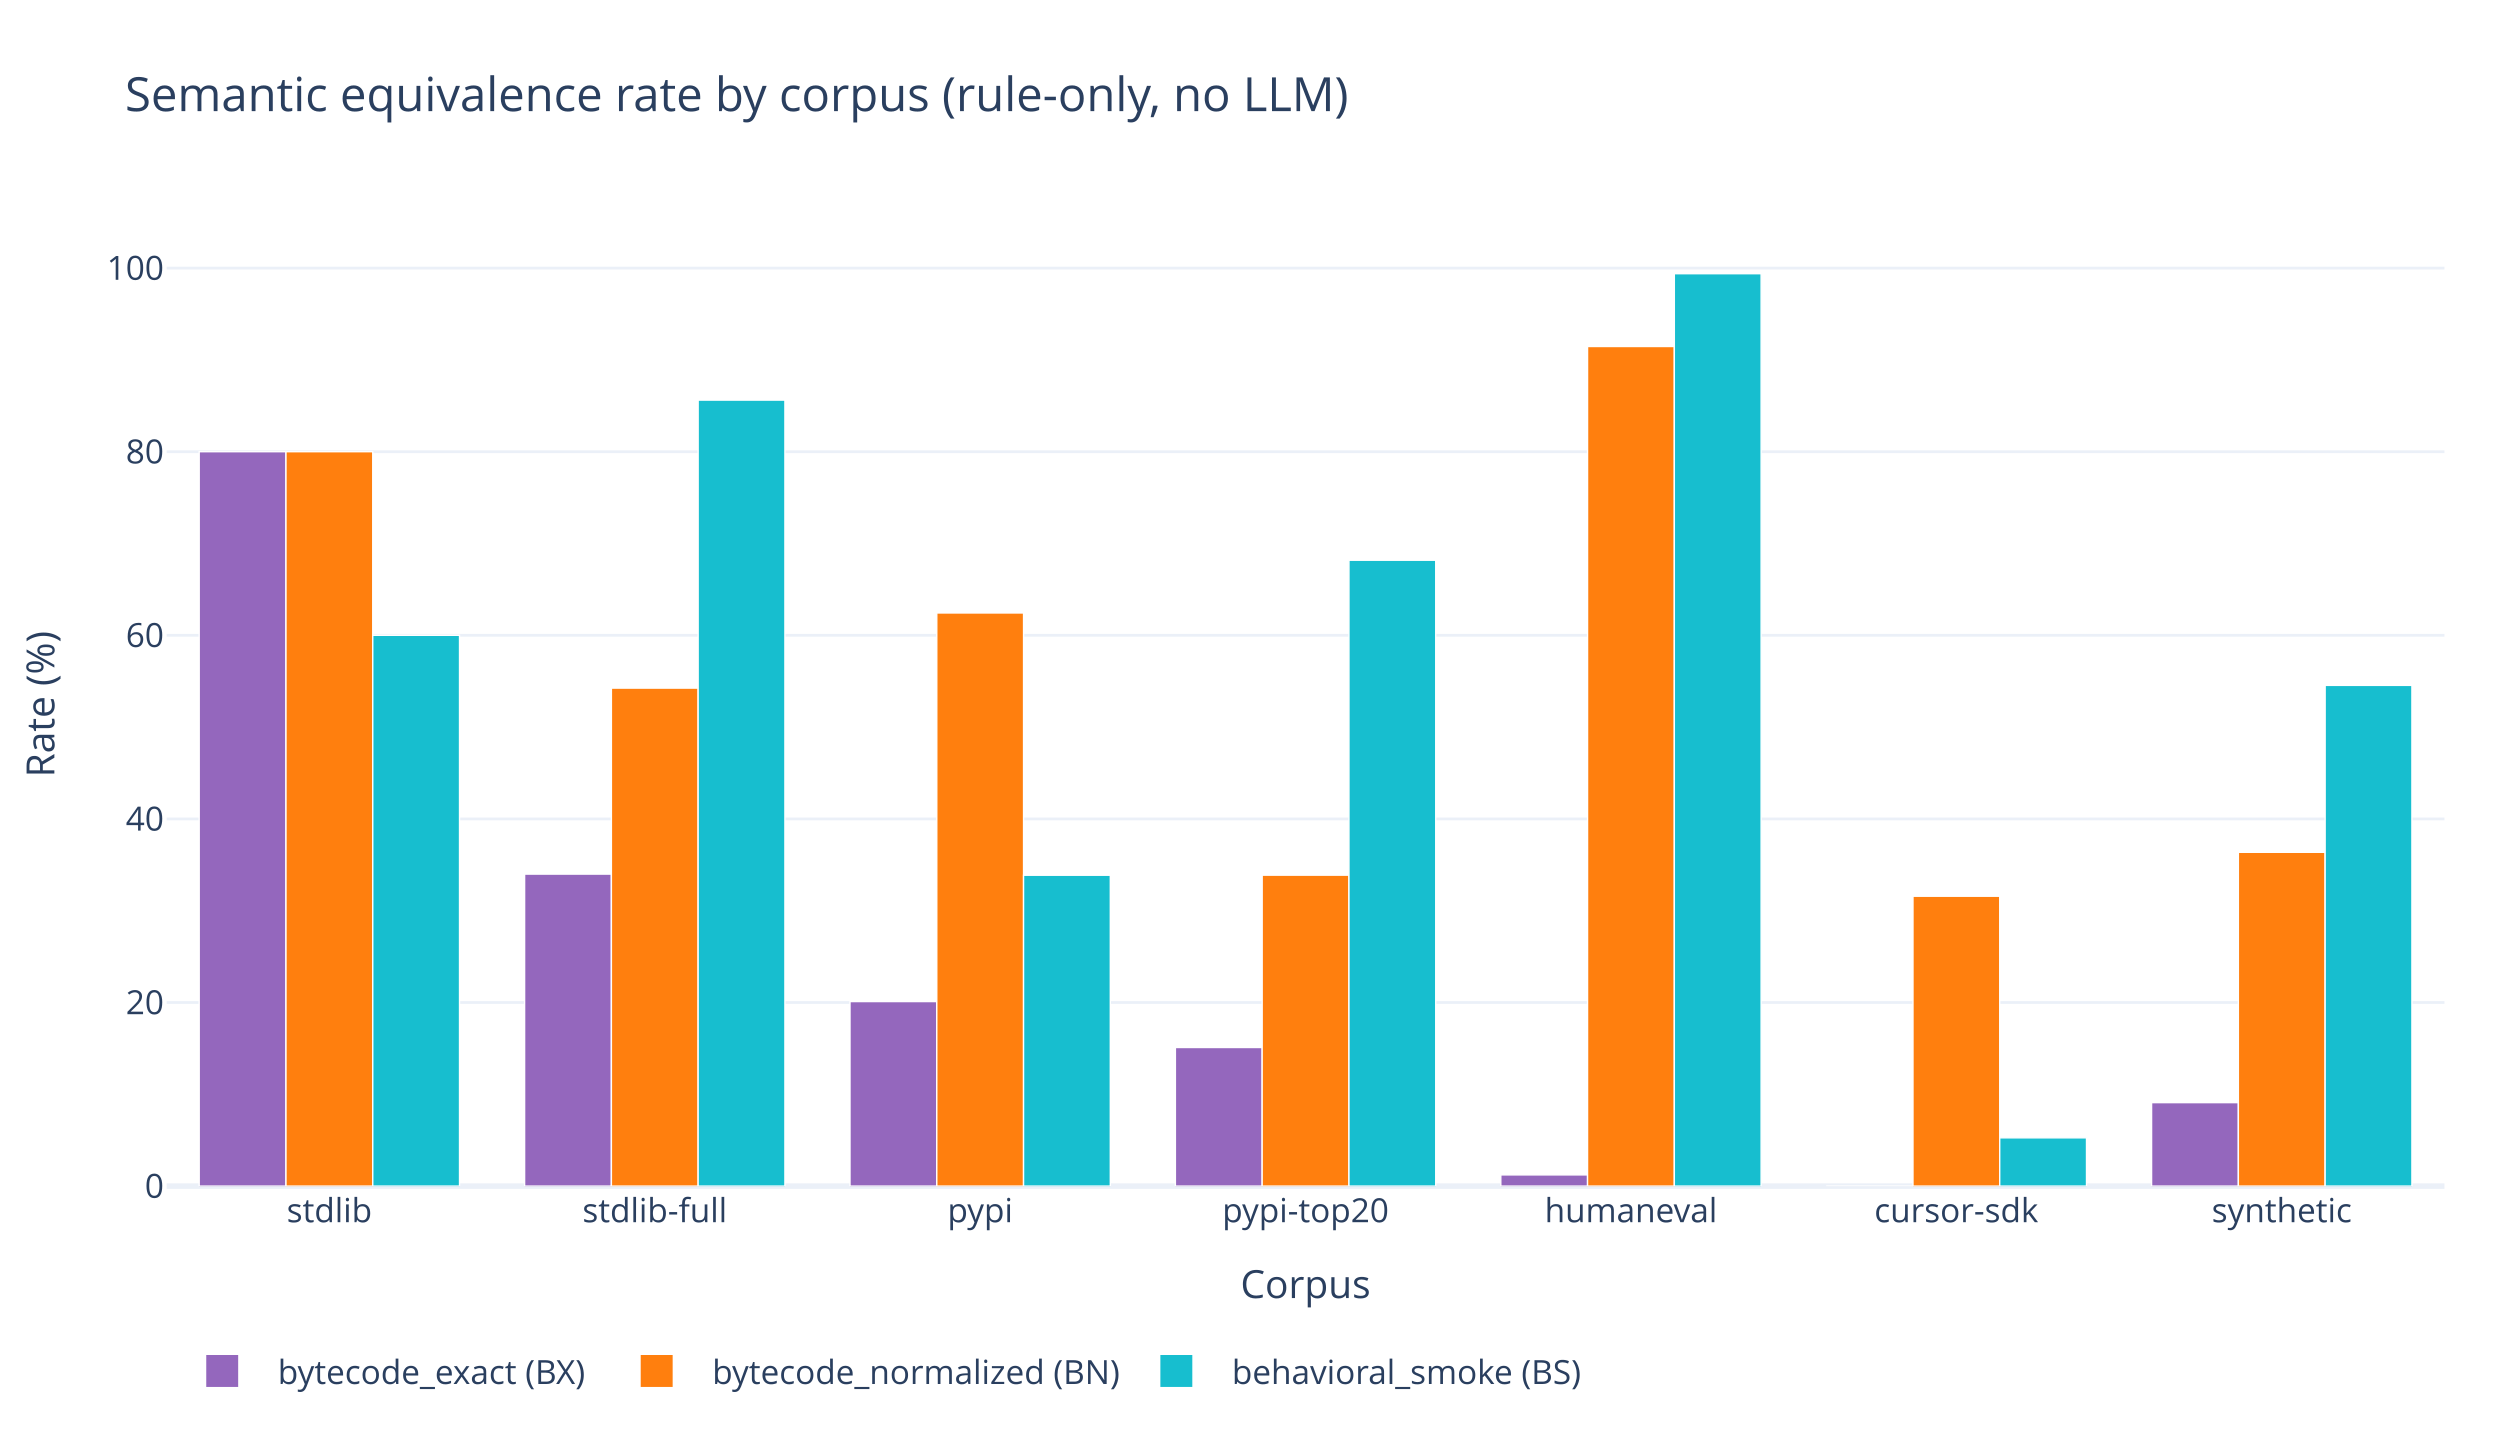
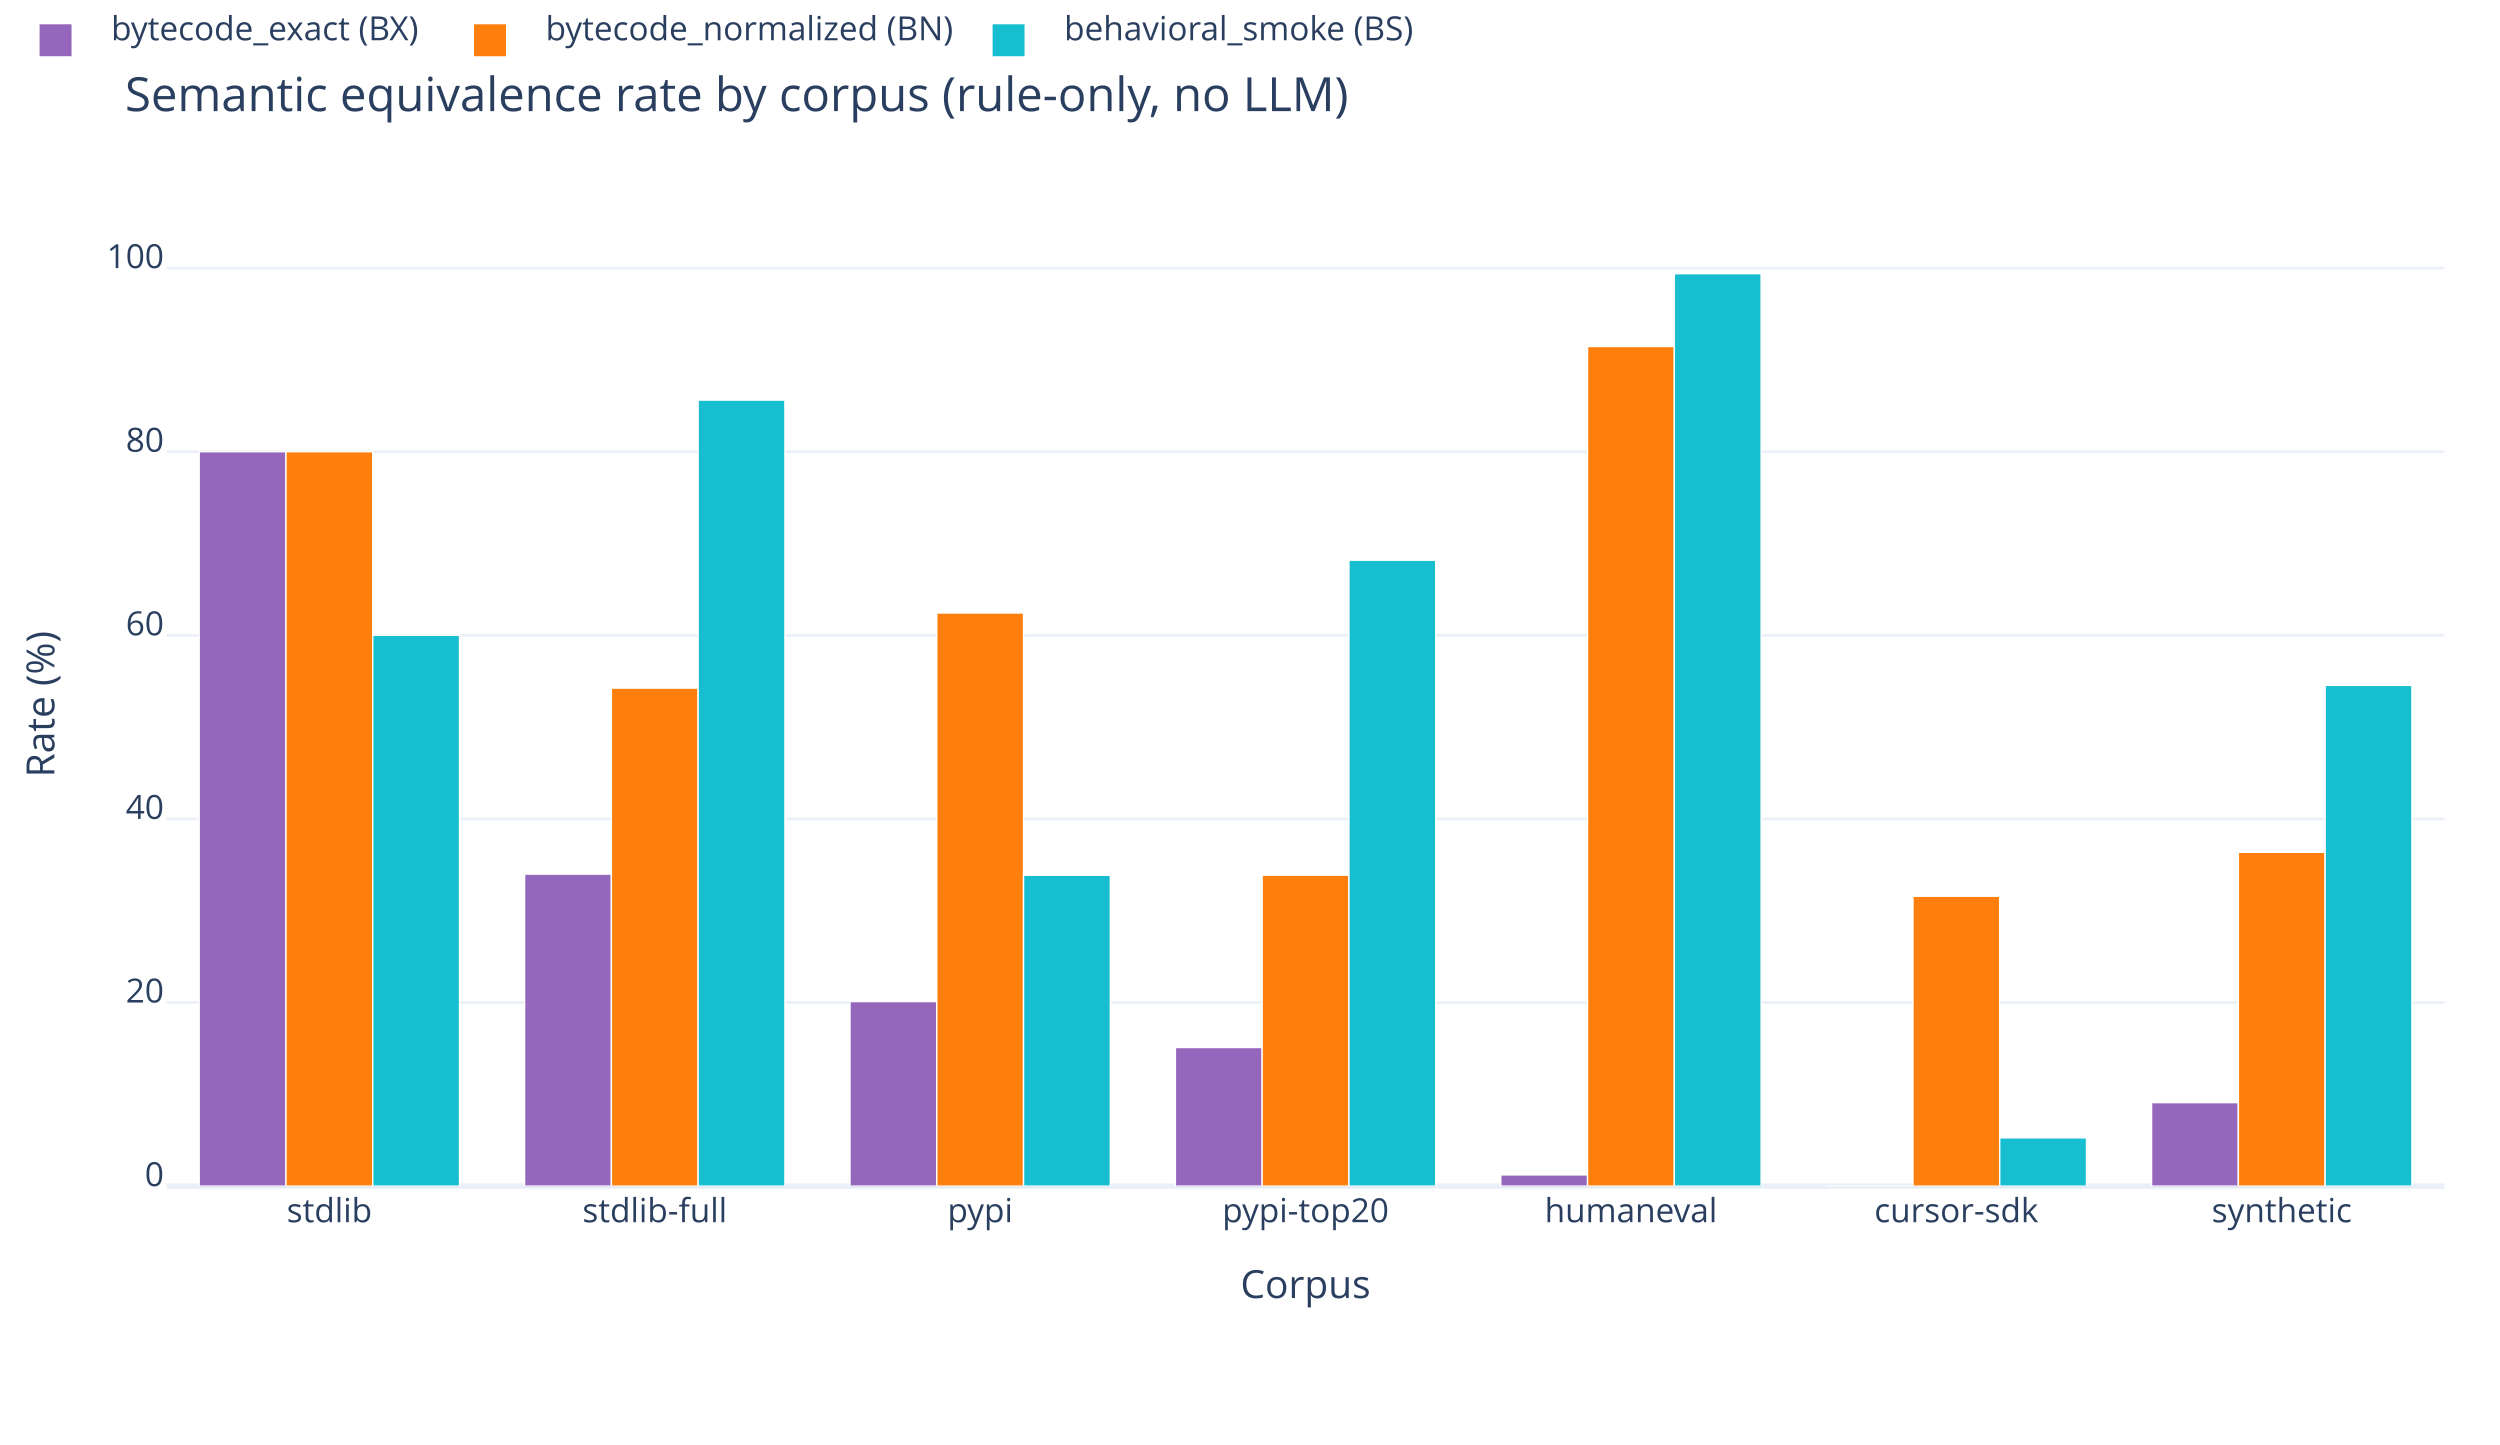
<svg xmlns="http://www.w3.org/2000/svg" class="main-svg" width="900" height="520" style="" viewBox="0 0 900 520">
  <rect x="0" y="0" width="900" height="520" style="fill: rgb(255, 255, 255); fill-opacity: 1;" />
-   <defs id="defs-2250d3">
+   <defs id="defs-756d90">
    <g class="clips">
-       <clipPath id="clip2250d3xyplot" class="plotclip">
+       <clipPath id="clip756d90xyplot" class="plotclip">
        <rect width="820" height="347" />
      </clipPath>
-       <clipPath class="axesclip" id="clip2250d3x">
+       <clipPath class="axesclip" id="clip756d90x">
        <rect x="60" y="0" width="820" height="520" />
      </clipPath>
-       <clipPath class="axesclip" id="clip2250d3y">
+       <clipPath class="axesclip" id="clip756d90y">
        <rect x="0" y="80" width="900" height="347" />
      </clipPath>
-       <clipPath class="axesclip" id="clip2250d3xy">
+       <clipPath class="axesclip" id="clip756d90xy">
        <rect x="60" y="80" width="820" height="347" />
      </clipPath>
    </g>
    <g class="gradients" />
    <g class="patterns" />
  </defs>
  <g class="bglayer" />
  <g class="layer-below">
    <g class="imagelayer" />
    <g class="shapelayer" />
  </g>
  <g class="cartesianlayer">
    <g class="subplot xy">
      <g class="layer-subplot">
        <g class="shapelayer" />
        <g class="imagelayer" />
      </g>
      <g class="minor-gridlayer">
        <g class="x" />
        <g class="y" />
      </g>
      <g class="gridlayer">
        <g class="x" />
        <g class="y">
          <path class="ygrid crisp" transform="translate(0,360.9)" d="M60,0h820" style="stroke: rgb(235, 240, 248); stroke-opacity: 1; stroke-width: 1px;" />
          <path class="ygrid crisp" transform="translate(0,294.81)" d="M60,0h820" style="stroke: rgb(235, 240, 248); stroke-opacity: 1; stroke-width: 1px;" />
          <path class="ygrid crisp" transform="translate(0,228.71)" d="M60,0h820" style="stroke: rgb(235, 240, 248); stroke-opacity: 1; stroke-width: 1px;" />
          <path class="ygrid crisp" transform="translate(0,162.62)" d="M60,0h820" style="stroke: rgb(235, 240, 248); stroke-opacity: 1; stroke-width: 1px;" />
          <path class="ygrid crisp" transform="translate(0,96.52)" d="M60,0h820" style="stroke: rgb(235, 240, 248); stroke-opacity: 1; stroke-width: 1px;" />
        </g>
      </g>
      <g class="zerolinelayer">
        <path class="yzl zl crisp" transform="translate(0,427)" d="M60,0h820" style="stroke: rgb(235, 240, 248); stroke-opacity: 1; stroke-width: 2px;" />
      </g>
      <g class="layer-between">
        <g class="shapelayer" />
        <g class="imagelayer" />
      </g>
      <path class="xlines-below" />
      <path class="ylines-below" />
      <g class="overlines-below" />
      <g class="xaxislayer-below" />
      <g class="yaxislayer-below" />
      <g class="overaxes-below" />
      <g class="overplot">
-         <g class="xy" transform="translate(60,80)" clip-path="url(#clip2250d3xyplot)">
+         <g class="xy" transform="translate(60,80)" clip-path="url(#clip756d90xyplot)">
          <g class="barlayer mlayer">
            <g class="trace bars" style="opacity: 1;">
              <g class="points">
                <g class="point">
                  <path d="M11.71,347V82.62H42.95V347Z" style="vector-effect: none; opacity: 1; stroke-width: 0.5px; fill: rgb(148, 103, 189); fill-opacity: 1; stroke: rgb(255, 255, 255); stroke-opacity: 1;" />
                </g>
                <g class="point">
                  <path d="M128.86,347V234.68H160.1V347Z" style="vector-effect: none; opacity: 1; stroke-width: 0.5px; fill: rgb(148, 103, 189); fill-opacity: 1; stroke: rgb(255, 255, 255); stroke-opacity: 1;" />
                </g>
                <g class="point">
                  <path d="M246,347V280.56H277.24V347Z" style="vector-effect: none; opacity: 1; stroke-width: 0.5px; fill: rgb(148, 103, 189); fill-opacity: 1; stroke: rgb(255, 255, 255); stroke-opacity: 1;" />
                </g>
                <g class="point">
                  <path d="M363.14,347V297.09H394.38V347Z" style="vector-effect: none; opacity: 1; stroke-width: 0.5px; fill: rgb(148, 103, 189); fill-opacity: 1; stroke: rgb(255, 255, 255); stroke-opacity: 1;" />
                </g>
                <g class="point">
                  <path d="M480.29,347V342.97H511.52V347Z" style="vector-effect: none; opacity: 1; stroke-width: 0.5px; fill: rgb(148, 103, 189); fill-opacity: 1; stroke: rgb(255, 255, 255); stroke-opacity: 1;" />
                </g>
                <g class="point">
                  <path d="M597.43,347V347H628.67V347Z" style="vector-effect: none; opacity: 1; stroke-width: 0.5px; fill: rgb(148, 103, 189); fill-opacity: 1; stroke: rgb(255, 255, 255); stroke-opacity: 1;" />
                </g>
                <g class="point">
                  <path d="M714.57,347V316.96H745.81V347Z" style="vector-effect: none; opacity: 1; stroke-width: 0.5px; fill: rgb(148, 103, 189); fill-opacity: 1; stroke: rgb(255, 255, 255); stroke-opacity: 1;" />
                </g>
              </g>
            </g>
            <g class="trace bars" style="opacity: 1;">
              <g class="points">
                <g class="point">
                  <path d="M42.95,347V82.62H74.19V347Z" style="vector-effect: none; opacity: 1; stroke-width: 0.5px; fill: rgb(255, 127, 14); fill-opacity: 1; stroke: rgb(255, 255, 255); stroke-opacity: 1;" />
                </g>
                <g class="point">
                  <path d="M160.1,347V167.72H191.33V347Z" style="vector-effect: none; opacity: 1; stroke-width: 0.5px; fill: rgb(255, 127, 14); fill-opacity: 1; stroke: rgb(255, 255, 255); stroke-opacity: 1;" />
                </g>
                <g class="point">
                  <path d="M277.24,347V140.67H308.48V347Z" style="vector-effect: none; opacity: 1; stroke-width: 0.5px; fill: rgb(255, 127, 14); fill-opacity: 1; stroke: rgb(255, 255, 255); stroke-opacity: 1;" />
                </g>
                <g class="point">
                  <path d="M394.38,347V235.06H425.62V347Z" style="vector-effect: none; opacity: 1; stroke-width: 0.5px; fill: rgb(255, 127, 14); fill-opacity: 1; stroke: rgb(255, 255, 255); stroke-opacity: 1;" />
                </g>
                <g class="point">
                  <path d="M511.52,347V44.74H542.76V347Z" style="vector-effect: none; opacity: 1; stroke-width: 0.5px; fill: rgb(255, 127, 14); fill-opacity: 1; stroke: rgb(255, 255, 255); stroke-opacity: 1;" />
                </g>
                <g class="point">
                  <path d="M628.67,347V242.64H659.9V347Z" style="vector-effect: none; opacity: 1; stroke-width: 0.5px; fill: rgb(255, 127, 14); fill-opacity: 1; stroke: rgb(255, 255, 255); stroke-opacity: 1;" />
                </g>
                <g class="point">
                  <path d="M745.81,347V226.83H777.05V347Z" style="vector-effect: none; opacity: 1; stroke-width: 0.5px; fill: rgb(255, 127, 14); fill-opacity: 1; stroke: rgb(255, 255, 255); stroke-opacity: 1;" />
                </g>
              </g>
            </g>
            <g class="trace bars" style="opacity: 1;">
              <g class="points">
                <g class="point">
                  <path d="M74.19,347V148.71H105.43V347Z" style="vector-effect: none; opacity: 1; stroke-width: 0.5px; fill: rgb(23, 190, 207); fill-opacity: 1; stroke: rgb(255, 255, 255); stroke-opacity: 1;" />
                </g>
                <g class="point">
                  <path d="M191.33,347V64.04H222.57V347Z" style="vector-effect: none; opacity: 1; stroke-width: 0.5px; fill: rgb(23, 190, 207); fill-opacity: 1; stroke: rgb(255, 255, 255); stroke-opacity: 1;" />
                </g>
                <g class="point">
                  <path d="M308.48,347V235.09H339.71V347Z" style="vector-effect: none; opacity: 1; stroke-width: 0.5px; fill: rgb(23, 190, 207); fill-opacity: 1; stroke: rgb(255, 255, 255); stroke-opacity: 1;" />
                </g>
                <g class="point">
                  <path d="M425.62,347V121.68H456.86V347Z" style="vector-effect: none; opacity: 1; stroke-width: 0.5px; fill: rgb(23, 190, 207); fill-opacity: 1; stroke: rgb(255, 255, 255); stroke-opacity: 1;" />
                </g>
                <g class="point">
                  <path d="M542.76,347V18.54H574V347Z" style="vector-effect: none; opacity: 1; stroke-width: 0.5px; fill: rgb(23, 190, 207); fill-opacity: 1; stroke: rgb(255, 255, 255); stroke-opacity: 1;" />
                </g>
                <g class="point">
                  <path d="M659.9,347V329.61H691.14V347Z" style="vector-effect: none; opacity: 1; stroke-width: 0.5px; fill: rgb(23, 190, 207); fill-opacity: 1; stroke: rgb(255, 255, 255); stroke-opacity: 1;" />
                </g>
                <g class="point">
                  <path d="M777.05,347V166.74H808.29V347Z" style="vector-effect: none; opacity: 1; stroke-width: 0.5px; fill: rgb(23, 190, 207); fill-opacity: 1; stroke: rgb(255, 255, 255); stroke-opacity: 1;" />
                </g>
              </g>
            </g>
          </g>
        </g>
      </g>
      <g class="zerolinelayer-above" />
      <path class="xlines-above crisp" d="M0,0" style="fill: none;" />
      <path class="ylines-above crisp" d="M0,0" style="fill: none;" />
      <g class="overlines-above" />
      <g class="xaxislayer-above">
        <g class="xtick">
          <text text-anchor="middle" x="0" y="440" transform="translate(118.57,0)" style="font-family: 'Open Sans', verdana, arial, sans-serif; font-size: 12px; fill: rgb(42, 63, 95); fill-opacity: 1; white-space: pre;">stdlib</text>
        </g>
        <g class="xtick">
          <text text-anchor="middle" x="0" y="440" transform="translate(235.71,0)" style="font-family: 'Open Sans', verdana, arial, sans-serif; font-size: 12px; fill: rgb(42, 63, 95); fill-opacity: 1; white-space: pre;">stdlib-full</text>
        </g>
        <g class="xtick">
          <text text-anchor="middle" x="0" y="440" transform="translate(352.86,0)" style="font-family: 'Open Sans', verdana, arial, sans-serif; font-size: 12px; fill: rgb(42, 63, 95); fill-opacity: 1; white-space: pre;">pypi</text>
        </g>
        <g class="xtick">
          <text text-anchor="middle" x="0" y="440" transform="translate(470,0)" style="font-family: 'Open Sans', verdana, arial, sans-serif; font-size: 12px; fill: rgb(42, 63, 95); fill-opacity: 1; white-space: pre;">pypi-top20</text>
        </g>
        <g class="xtick">
          <text text-anchor="middle" x="0" y="440" transform="translate(587.14,0)" style="font-family: 'Open Sans', verdana, arial, sans-serif; font-size: 12px; fill: rgb(42, 63, 95); fill-opacity: 1; white-space: pre;">humaneval</text>
        </g>
        <g class="xtick">
          <text text-anchor="middle" x="0" y="440" transform="translate(704.29,0)" style="font-family: 'Open Sans', verdana, arial, sans-serif; font-size: 12px; fill: rgb(42, 63, 95); fill-opacity: 1; white-space: pre;">cursor-sdk</text>
        </g>
        <g class="xtick">
          <text text-anchor="middle" x="0" y="440" transform="translate(821.43,0)" style="font-family: 'Open Sans', verdana, arial, sans-serif; font-size: 12px; fill: rgb(42, 63, 95); fill-opacity: 1; white-space: pre;">synthetic</text>
        </g>
      </g>
      <g class="yaxislayer-above">
        <g class="ytick">
-           <text text-anchor="end" x="59" y="4.2" transform="translate(0,427)" style="font-family: 'Open Sans', verdana, arial, sans-serif; font-size: 12px; fill: rgb(42, 63, 95); fill-opacity: 1; white-space: pre;">0</text>
-         </g>
-         <g class="ytick">
-           <text text-anchor="end" x="59" y="4.2" style="font-family: 'Open Sans', verdana, arial, sans-serif; font-size: 12px; fill: rgb(42, 63, 95); fill-opacity: 1; white-space: pre;" transform="translate(0,360.9)">20</text>
-         </g>
-         <g class="ytick">
-           <text text-anchor="end" x="59" y="4.2" style="font-family: 'Open Sans', verdana, arial, sans-serif; font-size: 12px; fill: rgb(42, 63, 95); fill-opacity: 1; white-space: pre;" transform="translate(0,294.81)">40</text>
-         </g>
-         <g class="ytick">
-           <text text-anchor="end" x="59" y="4.2" style="font-family: 'Open Sans', verdana, arial, sans-serif; font-size: 12px; fill: rgb(42, 63, 95); fill-opacity: 1; white-space: pre;" transform="translate(0,228.71)">60</text>
-         </g>
-         <g class="ytick">
-           <text text-anchor="end" x="59" y="4.2" style="font-family: 'Open Sans', verdana, arial, sans-serif; font-size: 12px; fill: rgb(42, 63, 95); fill-opacity: 1; white-space: pre;" transform="translate(0,162.62)">80</text>
-         </g>
-         <g class="ytick">
-           <text text-anchor="end" x="59" y="4.2" style="font-family: 'Open Sans', verdana, arial, sans-serif; font-size: 12px; fill: rgb(42, 63, 95); fill-opacity: 1; white-space: pre;" transform="translate(0,96.52)">100</text>
+           <text text-anchor="end" x="59" y="4.06310e1ec980b88" transform="translate(0,427)" style="font-family: 'Open Sans', verdana, arial, sans-serif; font-size: 12px; fill: rgb(42, 63, 95); fill-opacity: 1; white-space: pre;">0</text>
+         </g>
+         <g class="ytick">
+           <text text-anchor="end" x="59" y="4.06310e1ec980b88" style="font-family: 'Open Sans', verdana, arial, sans-serif; font-size: 12px; fill: rgb(42, 63, 95); fill-opacity: 1; white-space: pre;" transform="translate(0,360.9)">20</text>
+         </g>
+         <g class="ytick">
+           <text text-anchor="end" x="59" y="4.06310e1ec980b88" style="font-family: 'Open Sans', verdana, arial, sans-serif; font-size: 12px; fill: rgb(42, 63, 95); fill-opacity: 1; white-space: pre;" transform="translate(0,294.81)">40</text>
+         </g>
+         <g class="ytick">
+           <text text-anchor="end" x="59" y="4.06310e1ec980b88" style="font-family: 'Open Sans', verdana, arial, sans-serif; font-size: 12px; fill: rgb(42, 63, 95); fill-opacity: 1; white-space: pre;" transform="translate(0,228.71)">60</text>
+         </g>
+         <g class="ytick">
+           <text text-anchor="end" x="59" y="4.06310e1ec980b88" style="font-family: 'Open Sans', verdana, arial, sans-serif; font-size: 12px; fill: rgb(42, 63, 95); fill-opacity: 1; white-space: pre;" transform="translate(0,162.62)">80</text>
+         </g>
+         <g class="ytick">
+           <text text-anchor="end" x="59" y="4.06310e1ec980b88" style="font-family: 'Open Sans', verdana, arial, sans-serif; font-size: 12px; fill: rgb(42, 63, 95); fill-opacity: 1; white-space: pre;" transform="translate(0,96.52)">100</text>
        </g>
      </g>
      <g class="overaxes-above" />
    </g>
  </g>
  <g class="polarlayer" />
  <g class="smithlayer" />
  <g class="ternarylayer" />
  <g class="geolayer" />
  <g class="funnelarealayer" />
  <g class="pielayer" />
  <g class="iciclelayer" />
  <g class="treemaplayer" />
  <g class="sunburstlayer" />
  <g class="glimages" />
-   <defs id="topdefs-2250d3">
+   <defs id="topdefs-756d90">
    <g class="clips" />
-     <clipPath id="legend2250d3">
+     <clipPath id="legendd68496">
      <rect width="514" height="29" x="0" y="0" />
    </clipPath>
  </defs>
  <g class="layer-above">
    <g class="imagelayer" />
    <g class="shapelayer" />
  </g>
  <g class="infolayer">
-     <g class="legend" pointer-events="all" transform="translate(60,479.05)">
+     <g class="legend" pointer-events="all" transform="translate(60,479.820baa4573abdc)">
      <rect class="bg" shape-rendering="crispEdges" style="stroke: rgb(68, 68, 68); stroke-opacity: 1; fill: rgb(255, 255, 255); fill-opacity: 1; stroke-width: 0px;" width="514" height="29" x="0" y="0" />
-       <g class="scrollbox" transform="" clip-path="url(#legend2250d3)">
+       <g class="scrollbox" transform="" clip-path="url(#legendd68496)">
        <g class="groups">
          <g class="traces" transform="translate(0,14.5)" style="opacity: 1;">
-             <text class="legendtext" text-anchor="start" x="40" y="4.68" style="font-family: 'Open Sans', verdana, arial, sans-serif; font-size: 12px; fill: rgb(42, 63, 95); fill-opacity: 1; white-space: pre;">bytecode_exact (BX)</text>
+             <text class="legendtext" text-anchor="start" x="40" y="4.409c8817" style="font-family: 'Open Sans', verdana, arial, sans-serif; font-size: 12px; fill: rgb(42, 63, 95); fill-opacity: 1; white-space: pre;">bytecode_exact (BX)</text>
            <g class="layers" style="opacity: 1;">
              <g class="legendfill" />
              <g class="legendlines" />
              <g class="legendsymbols">
                <g class="legendpoints">
                  <path class="legendundefined" d="M6,6H-6V-6H6Z" transform="translate(20,0)" style="stroke-width: 0.5px; fill: rgb(148, 103, 189); fill-opacity: 1; stroke: rgb(255, 255, 255); stroke-opacity: 1;" />
                </g>
              </g>
            </g>
            <rect class="legendtoggle" x="0" y="-9.5" width="153.906" height="19" style="fill: rgb(0, 0, 0); fill-opacity: 0;" />
          </g>
          <g class="traces" transform="translate(156.4062,14.5)" style="opacity: 1;">
-             <text class="legendtext" text-anchor="start" x="40" y="4.68" style="font-family: 'Open Sans', verdana, arial, sans-serif; font-size: 12px; fill: rgb(42, 63, 95); fill-opacity: 1; white-space: pre;">bytecode_normalized (BN)</text>
+             <text class="legendtext" text-anchor="start" x="40" y="4.409c8817" style="font-family: 'Open Sans', verdana, arial, sans-serif; font-size: 12px; fill: rgb(42, 63, 95); fill-opacity: 1; white-space: pre;">bytecode_normalized (BN)</text>
            <g class="layers" style="opacity: 1;">
              <g class="legendfill" />
              <g class="legendlines" />
              <g class="legendsymbols">
                <g class="legendpoints">
                  <path class="legendundefined" d="M6,6H-6V-6H6Z" transform="translate(20,0)" style="stroke-width: 0.5px; fill: rgb(255, 127, 14); fill-opacity: 1; stroke: rgb(255, 255, 255); stroke-opacity: 1;" />
                </g>
              </g>
            </g>
-             <rect class="legendtoggle" x="0" y="-9.5" width="184.578" height="19" style="fill: rgb(0, 0, 0); fill-opacity: 0;" />
-           </g>
-           <g class="traces" transform="translate(343.4844,14.5)" style="opacity: 1;">
-             <text class="legendtext" text-anchor="start" x="40" y="4.68" style="font-family: 'Open Sans', verdana, arial, sans-serif; font-size: 12px; fill: rgb(42, 63, 95); fill-opacity: 1; white-space: pre;">behavioral_smoke (BS)</text>
+             <rect class="legendtoggle" x="0" y="-9.5" width="184.4cbd65" height="19" style="fill: rgb(0, 0, 0); fill-opacity: 0;" />
+           </g>
+           <g class="traces" transform="translate(343.0905,14.5)" style="opacity: 1;">
+             <text class="legendtext" text-anchor="start" x="40" y="4.409c8817" style="font-family: 'Open Sans', verdana, arial, sans-serif; font-size: 12px; fill: rgb(42, 63, 95); fill-opacity: 1; white-space: pre;">behavioral_smoke (BS)</text>
            <g class="layers" style="opacity: 1;">
              <g class="legendfill" />
              <g class="legendlines" />
              <g class="legendsymbols">
                <g class="legendpoints">
                  <path class="legendundefined" d="M6,6H-6V-6H6Z" transform="translate(20,0)" style="stroke-width: 0.5px; fill: rgb(23, 190, 207); fill-opacity: 1; stroke: rgb(255, 255, 255); stroke-opacity: 1;" />
                </g>
              </g>
            </g>
-             <rect class="legendtoggle" x="0" y="-9.5" width="167.234" height="19" style="fill: rgb(0, 0, 0); fill-opacity: 0;" />
+             <rect class="legendtoggle" x="0" y="-9.5" width="167.7a989f" height="19" style="fill: rgb(0, 0, 0); fill-opacity: 0;" />
          </g>
        </g>
      </g>
      <rect class="scrollbar" rx="20" ry="3" width="0" height="0" style="fill: rgb(128, 139, 164); fill-opacity: 1;" x="0" y="0" />
    </g>
    <g class="g-gtitle">
      <text class="gtitle" x="45" y="40" text-anchor="start" dy="0em" style="opacity: 1; font-family: 'Open Sans', verdana, arial, sans-serif; font-size: 17px; fill: rgb(42, 63, 95); fill-opacity: 1; white-space: pre;">Semantic equivalence rate by corpus (rule-only, no LLM)</text>
    </g>
    <g class="g-xtitle">
      <text class="xtitle" x="470" y="467.3" text-anchor="middle" style="opacity: 1; font-family: 'Open Sans', verdana, arial, sans-serif; font-size: 14px; fill: rgb(42, 63, 95); fill-opacity: 1; white-space: pre;">Corpus</text>
    </g>
    <g class="g-ytitle">
      <text class="ytitle" transform="rotate(-90,19.56875,253.5)" x="19.569" y="253.5" text-anchor="middle" style="opacity: 1; font-family: 'Open Sans', verdana, arial, sans-serif; font-size: 14px; fill: rgb(42, 63, 95); fill-opacity: 1; white-space: pre;">Rate (%)</text>
    </g>
  </g>
</svg>
